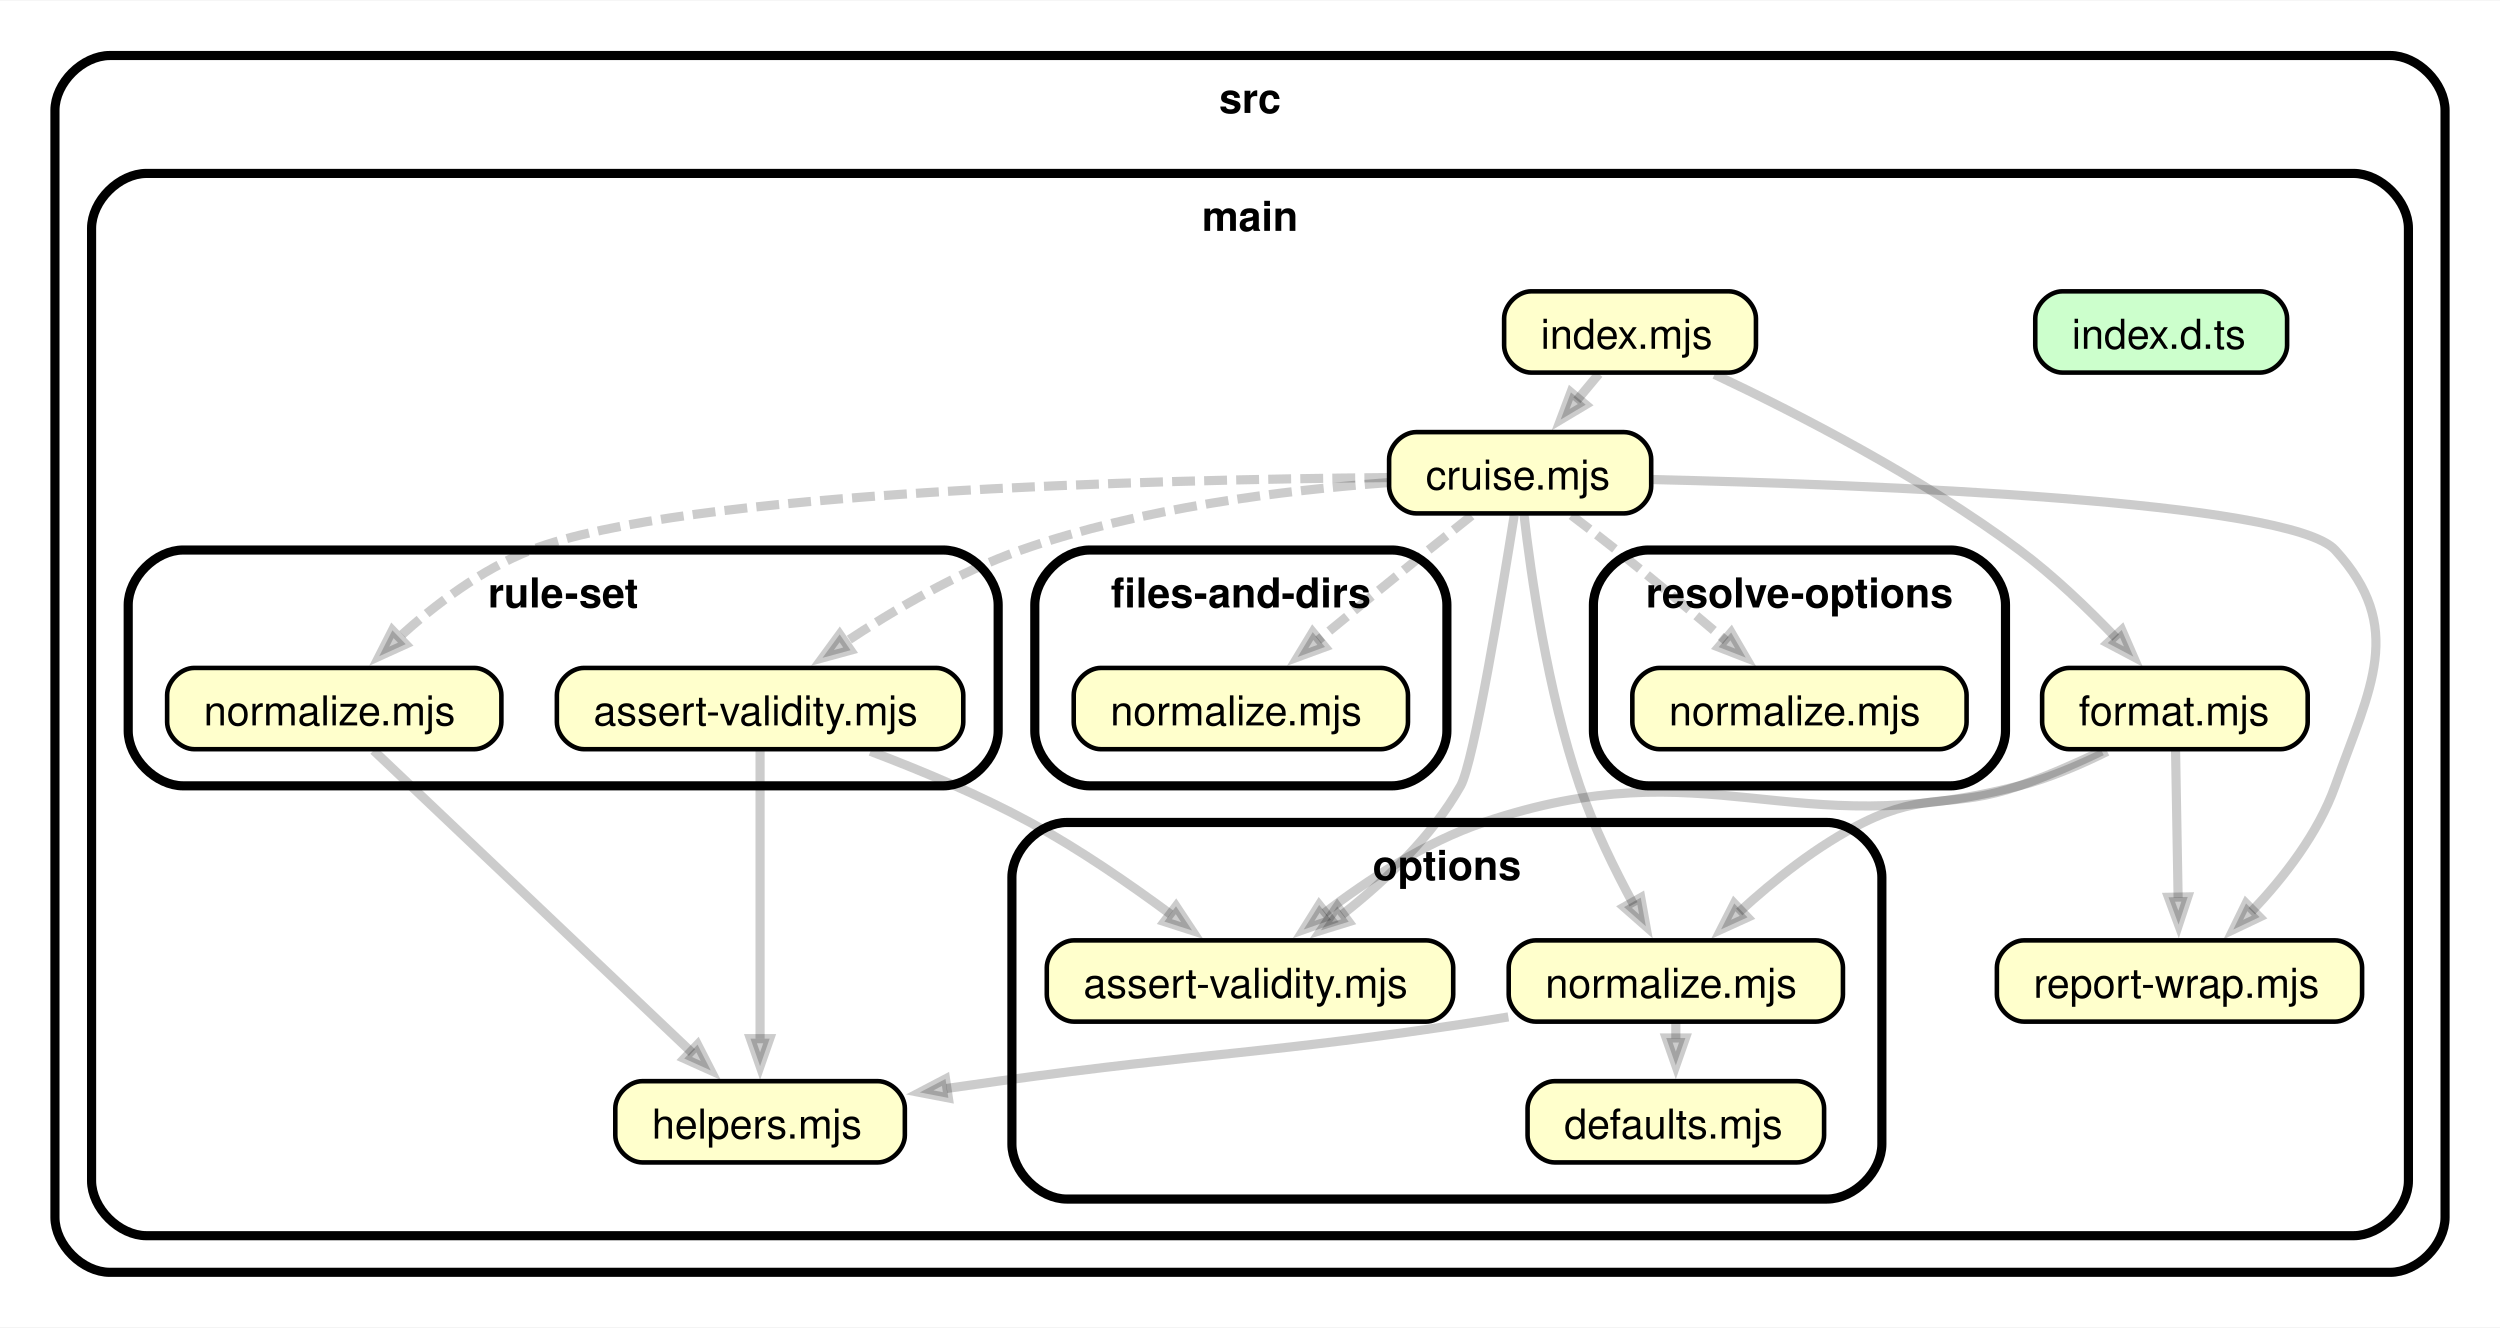
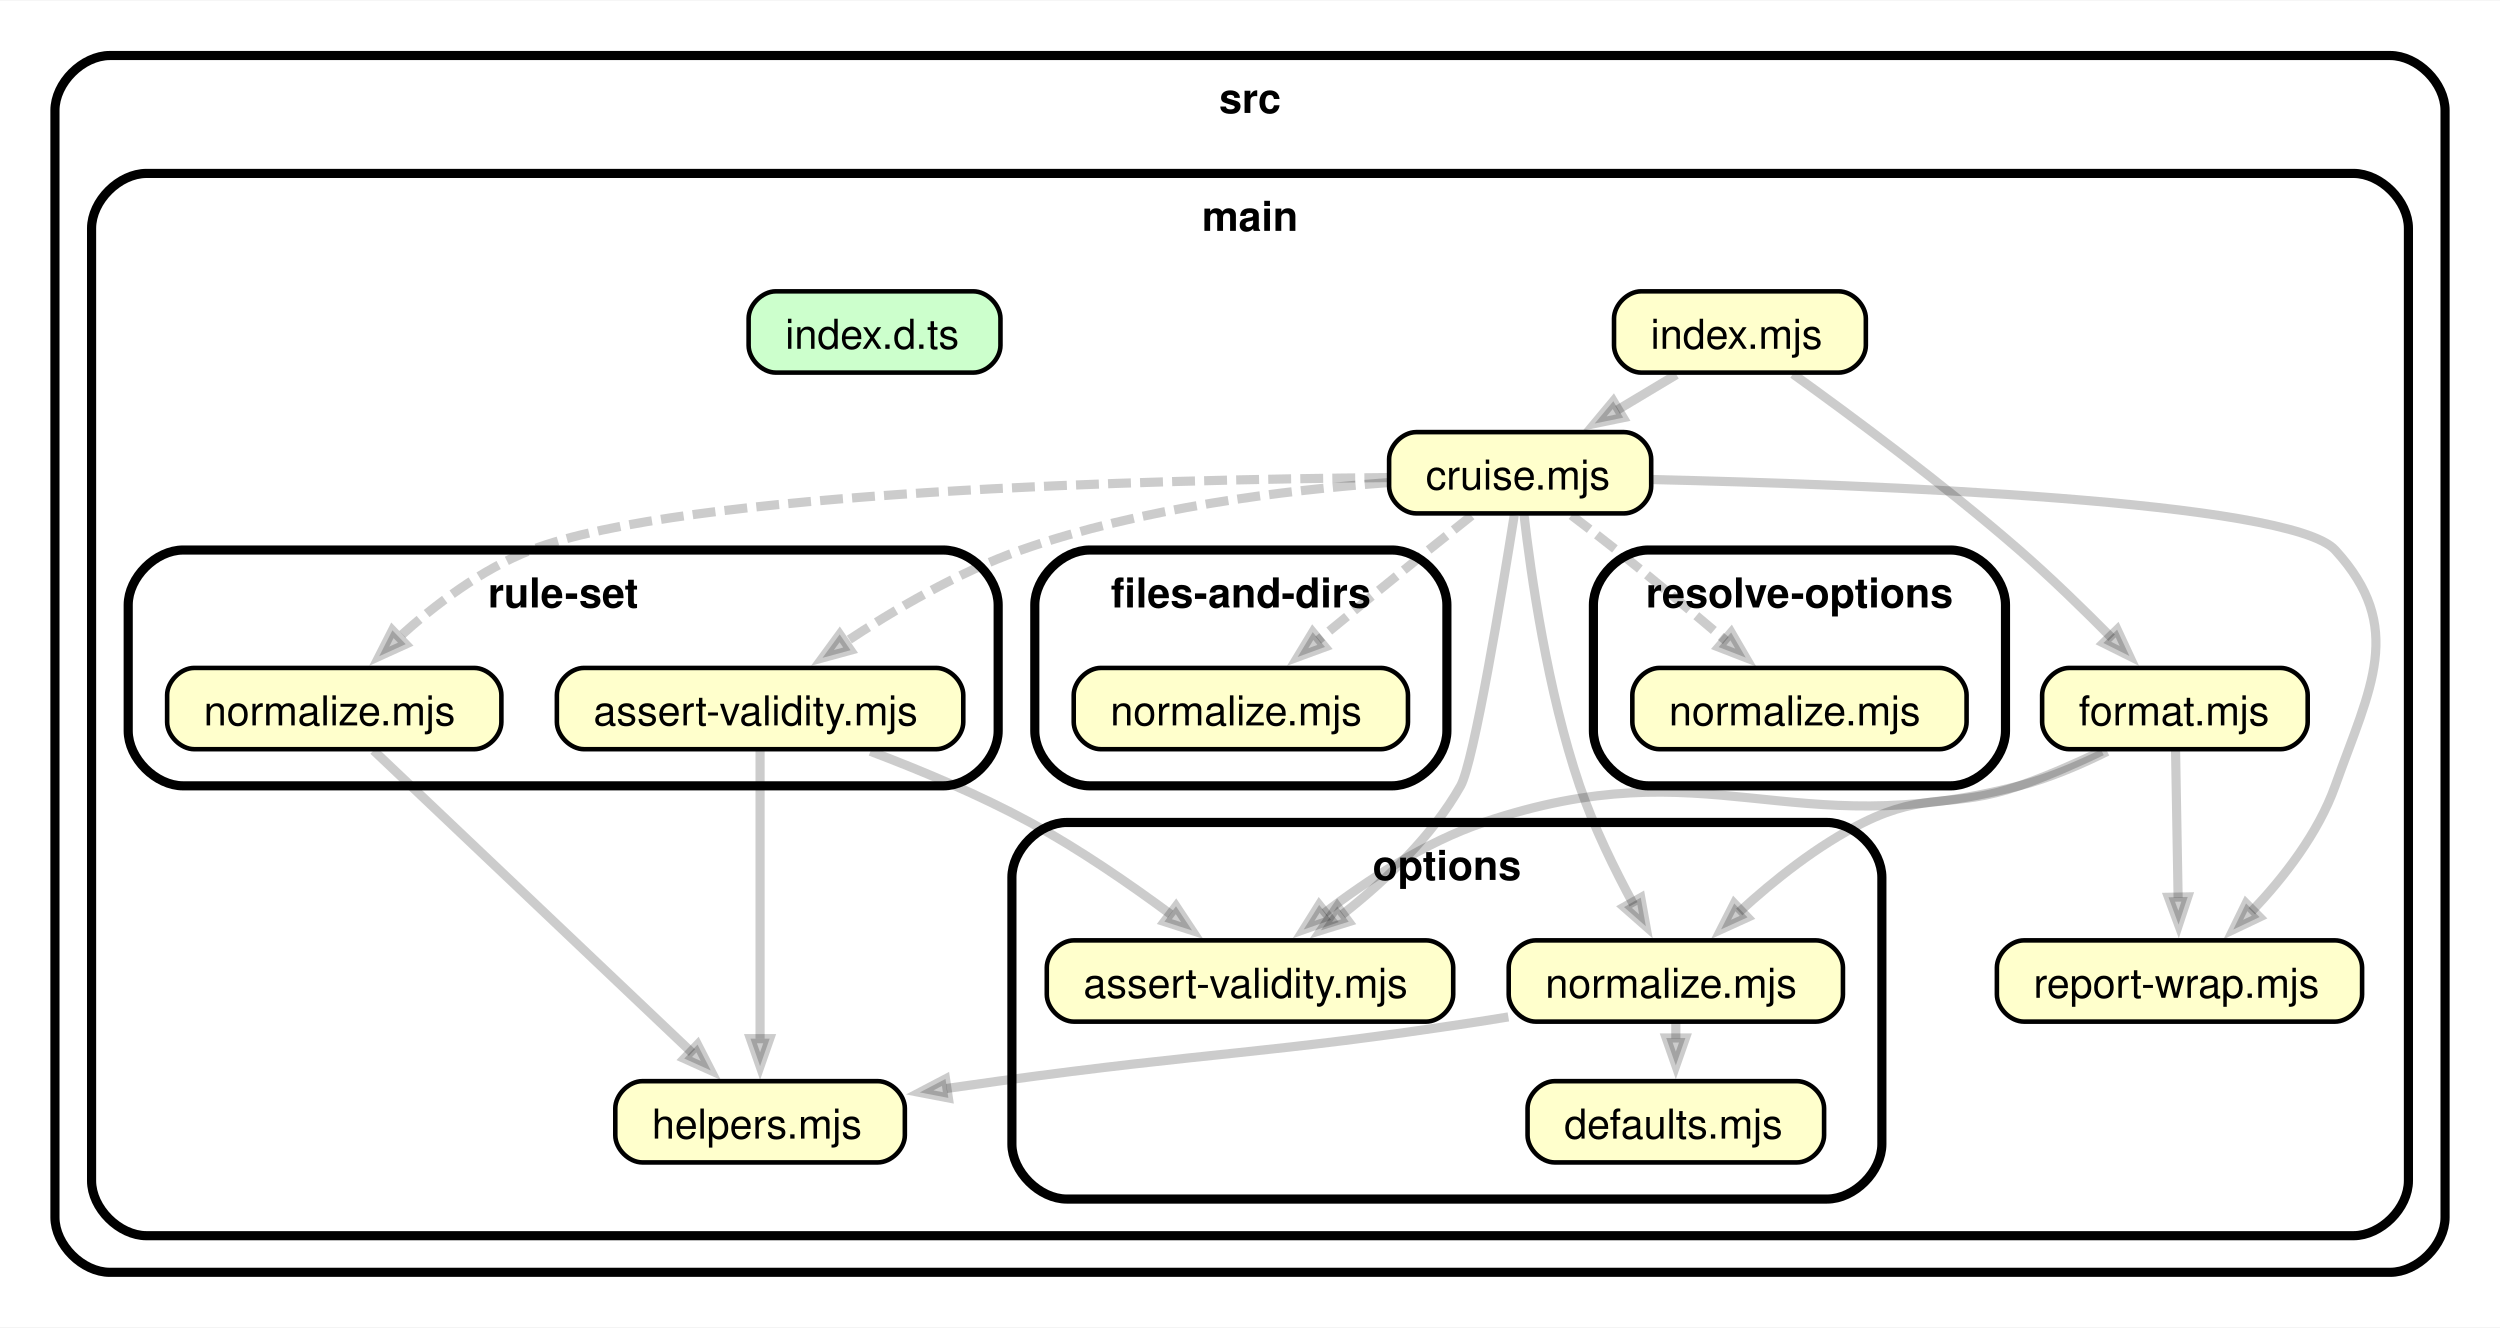
<svg xmlns="http://www.w3.org/2000/svg" xmlns:xlink="http://www.w3.org/1999/xlink" width="728" height="290pt" viewBox="0 0 546 289.75">
  <g class="graph" transform="translate(4 285.75)">
    <path fill="#fff" d="M-4 4v-289.75h546V4z" />
    <g class="cluster">
      <path fill="#fff" stroke="#000" stroke-width="2" d="M20-8h498c6 0 12-6 12-12v-241.75c0-6-6-12-12-12H20c-6 0-12 6-12 12V-20c0 6 6 12 12 12" />
      <text x="269" y="-261.2" font-family="Helvetica,sans-Serif" font-size="9" font-weight="bold" text-anchor="middle">src</text>
    </g>
    <g class="cluster">
      <path fill="#fff" stroke="#000" stroke-width="2" d="M28-16h482c6 0 12-6 12-12v-208c0-6-6-12-12-12H28c-6 0-12 6-12 12v208c0 6 6 12 12 12" />
      <text x="269" y="-235.45" font-family="Helvetica,sans-Serif" font-size="9" font-weight="bold" text-anchor="middle">main</text>
    </g>
    <g class="cluster">
      <path fill="#fff" stroke="#000" stroke-width="2" d="M234-114.25h66c6 0 12-6 12-12v-27.5c0-6-6-12-12-12h-66c-6 0-12 6-12 12v27.5c0 6 6 12 12 12" />
      <text x="267" y="-153.2" font-family="Helvetica,sans-Serif" font-size="9" font-weight="bold" text-anchor="middle">files-and-dirs</text>
    </g>
    <g class="cluster">
      <path fill="#fff" stroke="#000" stroke-width="2" d="M229-24h166c6 0 12-6 12-12v-58.25c0-6-6-12-12-12H229c-6 0-12 6-12 12V-36c0 6 6 12 12 12" />
      <text x="312" y="-93.7" font-family="Helvetica,sans-Serif" font-size="9" font-weight="bold" text-anchor="middle">options</text>
    </g>
    <g class="cluster">
      <path fill="#fff" stroke="#000" stroke-width="2" d="M356-114.25h66c6 0 12-6 12-12v-27.5c0-6-6-12-12-12h-66c-6 0-12 6-12 12v27.5c0 6 6 12 12 12" />
      <text x="389" y="-153.2" font-family="Helvetica,sans-Serif" font-size="9" font-weight="bold" text-anchor="middle">resolve-options</text>
    </g>
    <g class="cluster">
      <path fill="#fff" stroke="#000" stroke-width="2" d="M36-114.25h166c6 0 12-6 12-12v-27.5c0-6-6-12-12-12H36c-6 0-12 6-12 12v27.5c0 6 6 12 12 12" />
      <text x="119" y="-153.2" font-family="Helvetica,sans-Serif" font-size="9" font-weight="bold" text-anchor="middle">rule-set</text>
    </g>
    <g class="node">
      <a xlink:href="src/main/cruise.mjs" xlink:title="cruise.mjs">
        <path fill="#ffc" stroke="#000" d="M350.71-191.5h-45.42c-2.96 0-5.91 2.96-5.91 5.92v5.91c0 2.96 2.95 5.92 5.91 5.92h45.42c2.96 0 5.91-2.96 5.91-5.92v-5.91c0-2.96-2.95-5.92-5.91-5.92" />
        <text x="307.38" y="-178.95" font-family="Helvetica,sans-Serif" font-size="9">cruise.mjs</text>
      </a>
    </g>
    <g class="node">
      <a xlink:href="src/main/files-and-dirs/normalize.mjs" xlink:title="normalize.mjs">
        <path fill="#ffc" stroke="#000" d="M297.58-140h-61.16c-2.96 0-5.92 2.96-5.92 5.92v5.91c0 2.96 2.96 5.92 5.92 5.92h61.16c2.96 0 5.92-2.96 5.92-5.92v-5.91c0-2.96-2.96-5.92-5.92-5.92" />
        <text x="238.5" y="-127.45" font-family="Helvetica,sans-Serif" font-size="9">normalize.mjs</text>
      </a>
    </g>
    <g class="edge">
      <path fill="none" stroke="#000" stroke-dasharray="5,2" stroke-opacity=".2" stroke-width="2" d="M317.39-173.25c-3.04 2.41-6.35 5.05-9.39 7.5a3372 3372 0 0 0-24.09 19.66" />
      <path fill-opacity=".2" stroke="#000" stroke-opacity=".2" stroke-width="2" d="m285.38-144.58-5.97 2.19 3.29-5.43z" />
    </g>
    <g class="node">
      <a xlink:href="src/main/options/assert-validity.mjs" xlink:title="assert-validity.mjs">
        <path fill="#ffc" stroke="#000" d="M307.46-80.5h-76.92c-2.96 0-5.92 2.96-5.92 5.92v5.91c0 2.96 2.96 5.92 5.92 5.92h76.92c2.96 0 5.92-2.96 5.92-5.92v-5.91c0-2.96-2.96-5.92-5.92-5.92" />
        <text x="232.62" y="-67.95" font-family="Helvetica,sans-Serif" font-size="9">assert-validity.mjs</text>
      </a>
    </g>
    <g class="edge">
      <path fill="none" stroke="#000" stroke-opacity=".2" stroke-width="2" d="M326.71-173.35c-2.68 16.85-8.83 53.99-11.71 59.1-6.26 11.11-16.56 20.84-25.83 28.1" />
      <path fill-opacity=".2" stroke="#000" stroke-opacity=".2" stroke-width="2" d="m290.56-84.57-6.08 1.88 3.58-5.25z" />
    </g>
    <g class="node">
      <a xlink:href="src/main/options/normalize.mjs" xlink:title="normalize.mjs">
        <path fill="#ffc" stroke="#000" d="M392.58-80.5h-61.16c-2.96 0-5.92 2.96-5.92 5.92v5.91c0 2.96 2.96 5.92 5.92 5.92h61.16c2.96 0 5.92-2.96 5.92-5.92v-5.91c0-2.96-2.96-5.92-5.92-5.92" />
        <text x="333.5" y="-67.95" font-family="Helvetica,sans-Serif" font-size="9">normalize.mjs</text>
      </a>
    </g>
    <g class="edge">
      <path fill="none" stroke="#000" stroke-opacity=".2" stroke-width="2" d="M328.83-173.56c1.47 12.84 5.09 38.57 12.17 59.31 3.03 8.89 7.63 18.27 11.75 25.87" />
      <path fill-opacity=".2" stroke="#000" stroke-opacity=".2" stroke-width="2" d="m354.34-89.83 1.12 6.26-4.78-4.2z" />
    </g>
    <g class="node">
      <a xlink:href="src/main/report-wrap.mjs" xlink:title="report-wrap.mjs">
        <path fill="#ffc" stroke="#000" d="M505.96-80.5h-67.92c-2.96 0-5.92 2.96-5.92 5.92v5.91c0 2.96 2.96 5.92 5.92 5.92h67.92c2.96 0 5.92-2.96 5.92-5.92v-5.91c0-2.96-2.96-5.92-5.92-5.92" />
        <text x="440.12" y="-67.95" font-family="Helvetica,sans-Serif" font-size="9">report-wrap.mjs</text>
      </a>
    </g>
    <g class="edge">
      <path fill="none" stroke="#000" stroke-opacity=".2" stroke-width="2" d="M356.92-181.14c47.85 1.11 139.24 4.63 149.08 15.39 15.45 16.89 7.69 29.94 0 51.5-3.69 10.36-11.2 20.01-18.22 27.4" />
      <path fill-opacity=".2" stroke="#000" stroke-opacity=".2" stroke-width="2" d="m489.49-85.59-5.74 2.73 2.79-5.71z" />
    </g>
    <g class="node">
      <a xlink:href="src/main/resolve-options/normalize.mjs" xlink:title="normalize.mjs">
        <path fill="#ffc" stroke="#000" d="M419.58-140h-61.16c-2.96 0-5.92 2.96-5.92 5.92v5.91c0 2.96 2.96 5.92 5.92 5.92h61.16c2.96 0 5.92-2.96 5.92-5.92v-5.91c0-2.96-2.96-5.92-5.92-5.92" />
        <text x="360.5" y="-127.45" font-family="Helvetica,sans-Serif" font-size="9">normalize.mjs</text>
      </a>
    </g>
    <g class="edge">
      <path fill="none" stroke="#000" stroke-dasharray="5,2" stroke-opacity=".2" stroke-width="2" d="M339.2-173.33c3.19 2.41 6.66 5.07 9.8 7.58 7.98 6.36 16.67 13.63 23.91 19.77" />
      <path fill-opacity=".2" stroke="#000" stroke-opacity=".2" stroke-width="2" d="m374.08-147.74 3.2 5.49-5.93-2.3z" />
    </g>
    <g class="node">
      <a xlink:href="src/main/rule-set/assert-validity.mjs" xlink:title="assert-validity.mjs">
        <path fill="#ffc" stroke="#000" d="M200.46-140h-76.92c-2.96 0-5.92 2.96-5.92 5.92v5.91c0 2.96 2.96 5.92 5.92 5.92h76.92c2.96 0 5.92-2.96 5.92-5.92v-5.91c0-2.96-2.96-5.92-5.92-5.92" />
        <text x="125.62" y="-127.45" font-family="Helvetica,sans-Serif" font-size="9">assert-validity.mjs</text>
      </a>
    </g>
    <g class="edge">
      <path fill="none" stroke="#000" stroke-dasharray="5,2" stroke-opacity=".2" stroke-width="2" d="M299.04-180.46c-22.39 1.63-53.89 5.49-80.04 14.71-13.78 4.85-27.93 13.18-38.69 20.33" />
      <path fill-opacity=".2" stroke="#000" stroke-opacity=".2" stroke-width="2" d="m181.77-143.87-6.14 1.67 3.76-5.13z" />
    </g>
    <g class="node">
      <a xlink:href="src/main/rule-set/normalize.mjs" xlink:title="normalize.mjs">
        <path fill="#ffc" stroke="#000" d="M99.58-140H38.42c-2.96 0-5.92 2.96-5.92 5.92v5.91c0 2.96 2.96 5.92 5.92 5.92h61.16c2.96 0 5.92-2.96 5.92-5.92v-5.91c0-2.96-2.96-5.92-5.92-5.92" />
        <text x="40.5" y="-127.45" font-family="Helvetica,sans-Serif" font-size="9">normalize.mjs</text>
      </a>
    </g>
    <g class="edge">
      <path fill="none" stroke="#000" stroke-dasharray="5,2" stroke-opacity=".2" stroke-width="2" d="M298.98-181.57c-50.82.44-153.66 2.95-186.98 15.82-10.83 4.18-21.14 12.06-28.95 19.14" />
      <path fill-opacity=".2" stroke="#000" stroke-opacity=".2" stroke-width="2" d="m84.61-145.19-5.79 2.63 2.88-5.66z" />
    </g>
    <g class="node">
      <a xlink:href="src/main/helpers.mjs" xlink:title="helpers.mjs">
        <path fill="#ffc" stroke="#000" d="M187.71-49.75h-51.42c-2.96 0-5.91 2.96-5.91 5.92v5.91c0 2.96 2.95 5.92 5.91 5.92h51.42c2.96 0 5.91-2.96 5.91-5.92v-5.91c0-2.96-2.95-5.92-5.91-5.92" />
        <text x="138.38" y="-37.2" font-family="Helvetica,sans-Serif" font-size="9">helpers.mjs</text>
      </a>
    </g>
    <g class="edge">
      <path fill="none" stroke="#000" stroke-opacity=".2" stroke-width="2" d="M325.43-63.78c-2.17.36-4.33.71-6.43 1.03-46.48 7.13-58.42 6.59-105 13-3.66.5-7.47 1.05-11.28 1.6" />
      <path fill-opacity=".2" stroke="#000" stroke-opacity=".2" stroke-width="2" d="m203.12-46.09-6.25-1.2 5.63-2.95z" />
    </g>
    <g class="node">
      <a xlink:href="src/main/options/defaults.mjs" xlink:title="defaults.mjs">
        <path fill="#ffc" stroke="#000" d="M388.46-49.75h-52.92c-2.96 0-5.92 2.96-5.92 5.92v5.91c0 2.96 2.96 5.92 5.92 5.92h52.92c2.96 0 5.92-2.96 5.92-5.92v-5.91c0-2.96-2.96-5.92-5.92-5.92" />
        <text x="337.62" y="-37.2" font-family="Helvetica,sans-Serif" font-size="9">defaults.mjs</text>
      </a>
    </g>
    <g class="edge">
      <path fill="none" stroke="#000" stroke-opacity=".2" stroke-width="2" d="M362-62.46v3.39" />
      <path fill-opacity=".2" stroke="#000" stroke-opacity=".2" stroke-width="2" d="m364.1-59.18-2.1 6-2.1-6z" />
    </g>
    <g class="edge">
      <path fill="none" stroke="#000" stroke-opacity=".2" stroke-width="2" d="M186.1-121.79c10.92 4.13 23.83 9.53 34.9 15.54 10.65 5.79 21.78 13.47 30.64 20.03" />
      <path fill-opacity=".2" stroke="#000" stroke-opacity=".2" stroke-width="2" d="m252.84-87.95 3.52 5.3-6.06-1.95z" />
    </g>
    <g class="edge">
      <path fill="none" stroke="#000" stroke-opacity=".2" stroke-width="2" d="M162-121.98v62.95" />
      <path fill-opacity=".2" stroke="#000" stroke-opacity=".2" stroke-width="2" d="m164.1-59.03-2.1 6-2.1-6z" />
    </g>
    <g class="edge">
      <path fill="none" stroke="#000" stroke-opacity=".2" stroke-width="2" d="M77.58-121.98c15.85 15.04 49.88 47.33 69.55 66" />
      <path fill-opacity=".2" stroke="#000" stroke-opacity=".2" stroke-width="2" d="m148.34-57.74 2.9 5.66-5.8-2.61z" />
    </g>
    <g class="node">
      <a xlink:href="src/main/format.mjs" xlink:title="format.mjs">
        <path fill="#ffc" stroke="#000" d="M494.08-140h-46.16c-2.96 0-5.92 2.96-5.92 5.92v5.91c0 2.96 2.96 5.92 5.92 5.92h46.16c2.96 0 5.92-2.96 5.92-5.92v-5.91c0-2.96-2.96-5.92-5.92-5.92" />
        <text x="450" y="-127.45" font-family="Helvetica,sans-Serif" font-size="9">format.mjs</text>
      </a>
    </g>
    <g class="edge">
      <path fill="none" stroke="#000" stroke-opacity=".2" stroke-width="2" d="M456.21-121.77c-5.81 2.89-12.65 5.83-19.21 7.52-50.47 13.02-67.62-8.67-117 8-12.69 4.28-25.26 12.52-34.75 19.77" />
      <path fill-opacity=".2" stroke="#000" stroke-opacity=".2" stroke-width="2" d="m286.72-84.97-6 2.11 3.38-5.39z" />
    </g>
    <g class="edge">
      <path fill="none" stroke="#000" stroke-opacity=".2" stroke-width="2" d="M455.03-121.84c-5.6 2.68-12 5.5-18.03 7.59-14.67 5.09-20.08 1.12-34 8-9.98 4.93-19.69 12.71-27.15 19.55" />
      <path fill-opacity=".2" stroke="#000" stroke-opacity=".2" stroke-width="2" d="m377.66-85.53-5.78 2.63 2.88-5.66z" />
    </g>
    <g class="edge">
      <path fill="none" stroke="#000" stroke-opacity=".2" stroke-width="2" d="M471.14-122.13c.14 8.32.37 21.59.56 32.31" />
      <path fill-opacity=".2" stroke="#000" stroke-opacity=".2" stroke-width="2" d="m473.8-89.99-2 6.04-2.2-5.96z" />
    </g>
    <g class="node">
      <a xlink:href="src/main/index.d.ts" xlink:title="index.d.ts">
-         <path fill="#cfc" stroke="#000" d="M489.58-222.25h-43.16c-2.96 0-5.92 2.96-5.92 5.92v5.91c0 2.96 2.96 5.92 5.92 5.92h43.16c2.96 0 5.92-2.96 5.92-5.92v-5.91c0-2.96-2.96-5.92-5.92-5.92" />
-         <text x="448.5" y="-209.7" font-family="Helvetica,sans-Serif" font-size="9">index.d.ts</text>
+         <path fill="#cfc" stroke="#000" d="M208.58-222.25h-43.16c-2.96 0-5.92 2.96-5.92 5.92v5.91c0 2.96 2.96 5.92 5.92 5.92h43.16c2.96 0 5.92-2.96 5.92-5.92v-5.91c0-2.96-2.96-5.92-5.92-5.92" />
+         <text x="167.5" y="-209.7" font-family="Helvetica,sans-Serif" font-size="9">index.d.ts</text>
      </a>
    </g>
    <g class="node">
      <a xlink:href="src/main/index.mjs" xlink:title="index.mjs">
-         <path fill="#ffc" stroke="#000" d="M373.58-222.25h-43.16c-2.96 0-5.92 2.96-5.92 5.92v5.91c0 2.96 2.96 5.92 5.92 5.92h43.16c2.96 0 5.92-2.96 5.92-5.92v-5.91c0-2.96-2.96-5.92-5.92-5.92" />
-         <text x="332.5" y="-209.7" font-family="Helvetica,sans-Serif" font-size="9">index.mjs</text>
+         <path fill="#ffc" stroke="#000" d="M397.58-222.25h-43.16c-2.96 0-5.92 2.96-5.92 5.92v5.91c0 2.96 2.96 5.92 5.92 5.92h43.16c2.96 0 5.92-2.96 5.92-5.92v-5.91c0-2.96-2.96-5.92-5.92-5.92" />
+         <text x="356.5" y="-209.7" font-family="Helvetica,sans-Serif" font-size="9">index.mjs</text>
      </a>
    </g>
    <g class="edge">
-       <path fill="none" stroke="#000" stroke-opacity=".2" stroke-width="2" d="M345.19-204.21c-1.51 1.8-3.15 3.77-4.8 5.75" />
-       <path fill-opacity=".2" stroke="#000" stroke-opacity=".2" stroke-width="2" d="m342.31-197.49-5.46 3.26 2.24-5.95z" />
+       <path fill="none" stroke="#000" stroke-opacity=".2" stroke-width="2" d="M362.12-204.06c-4.02 2.41-8.5 5.09-12.85 7.7" />
+       <path fill-opacity=".2" stroke="#000" stroke-opacity=".2" stroke-width="2" d="m350.51-194.66-6.23 1.28 4.07-4.88z" />
    </g>
    <g class="edge">
-       <path fill="none" stroke="#000" stroke-opacity=".2" stroke-width="2" d="M370.46-204.1c17.84 8.42 45.22 22.45 66.54 38.35 7.53 5.61 15.04 12.83 21.08 19.14" />
-       <path fill-opacity=".2" stroke="#000" stroke-opacity=".2" stroke-width="2" d="m459.39-148.29 2.54 5.83-5.62-2.97z" />
+       <path fill="none" stroke="#000" stroke-opacity=".2" stroke-width="2" d="M387.58-204.2c12.53 9 32.93 24.1 49.42 38.45 6.9 6 14.15 13.07 20.18 19.17" />
+       <path fill-opacity=".2" stroke="#000" stroke-opacity=".2" stroke-width="2" d="m458.38-148.37 2.68 5.76-5.69-2.83z" />
    </g>
  </g>
</svg>
